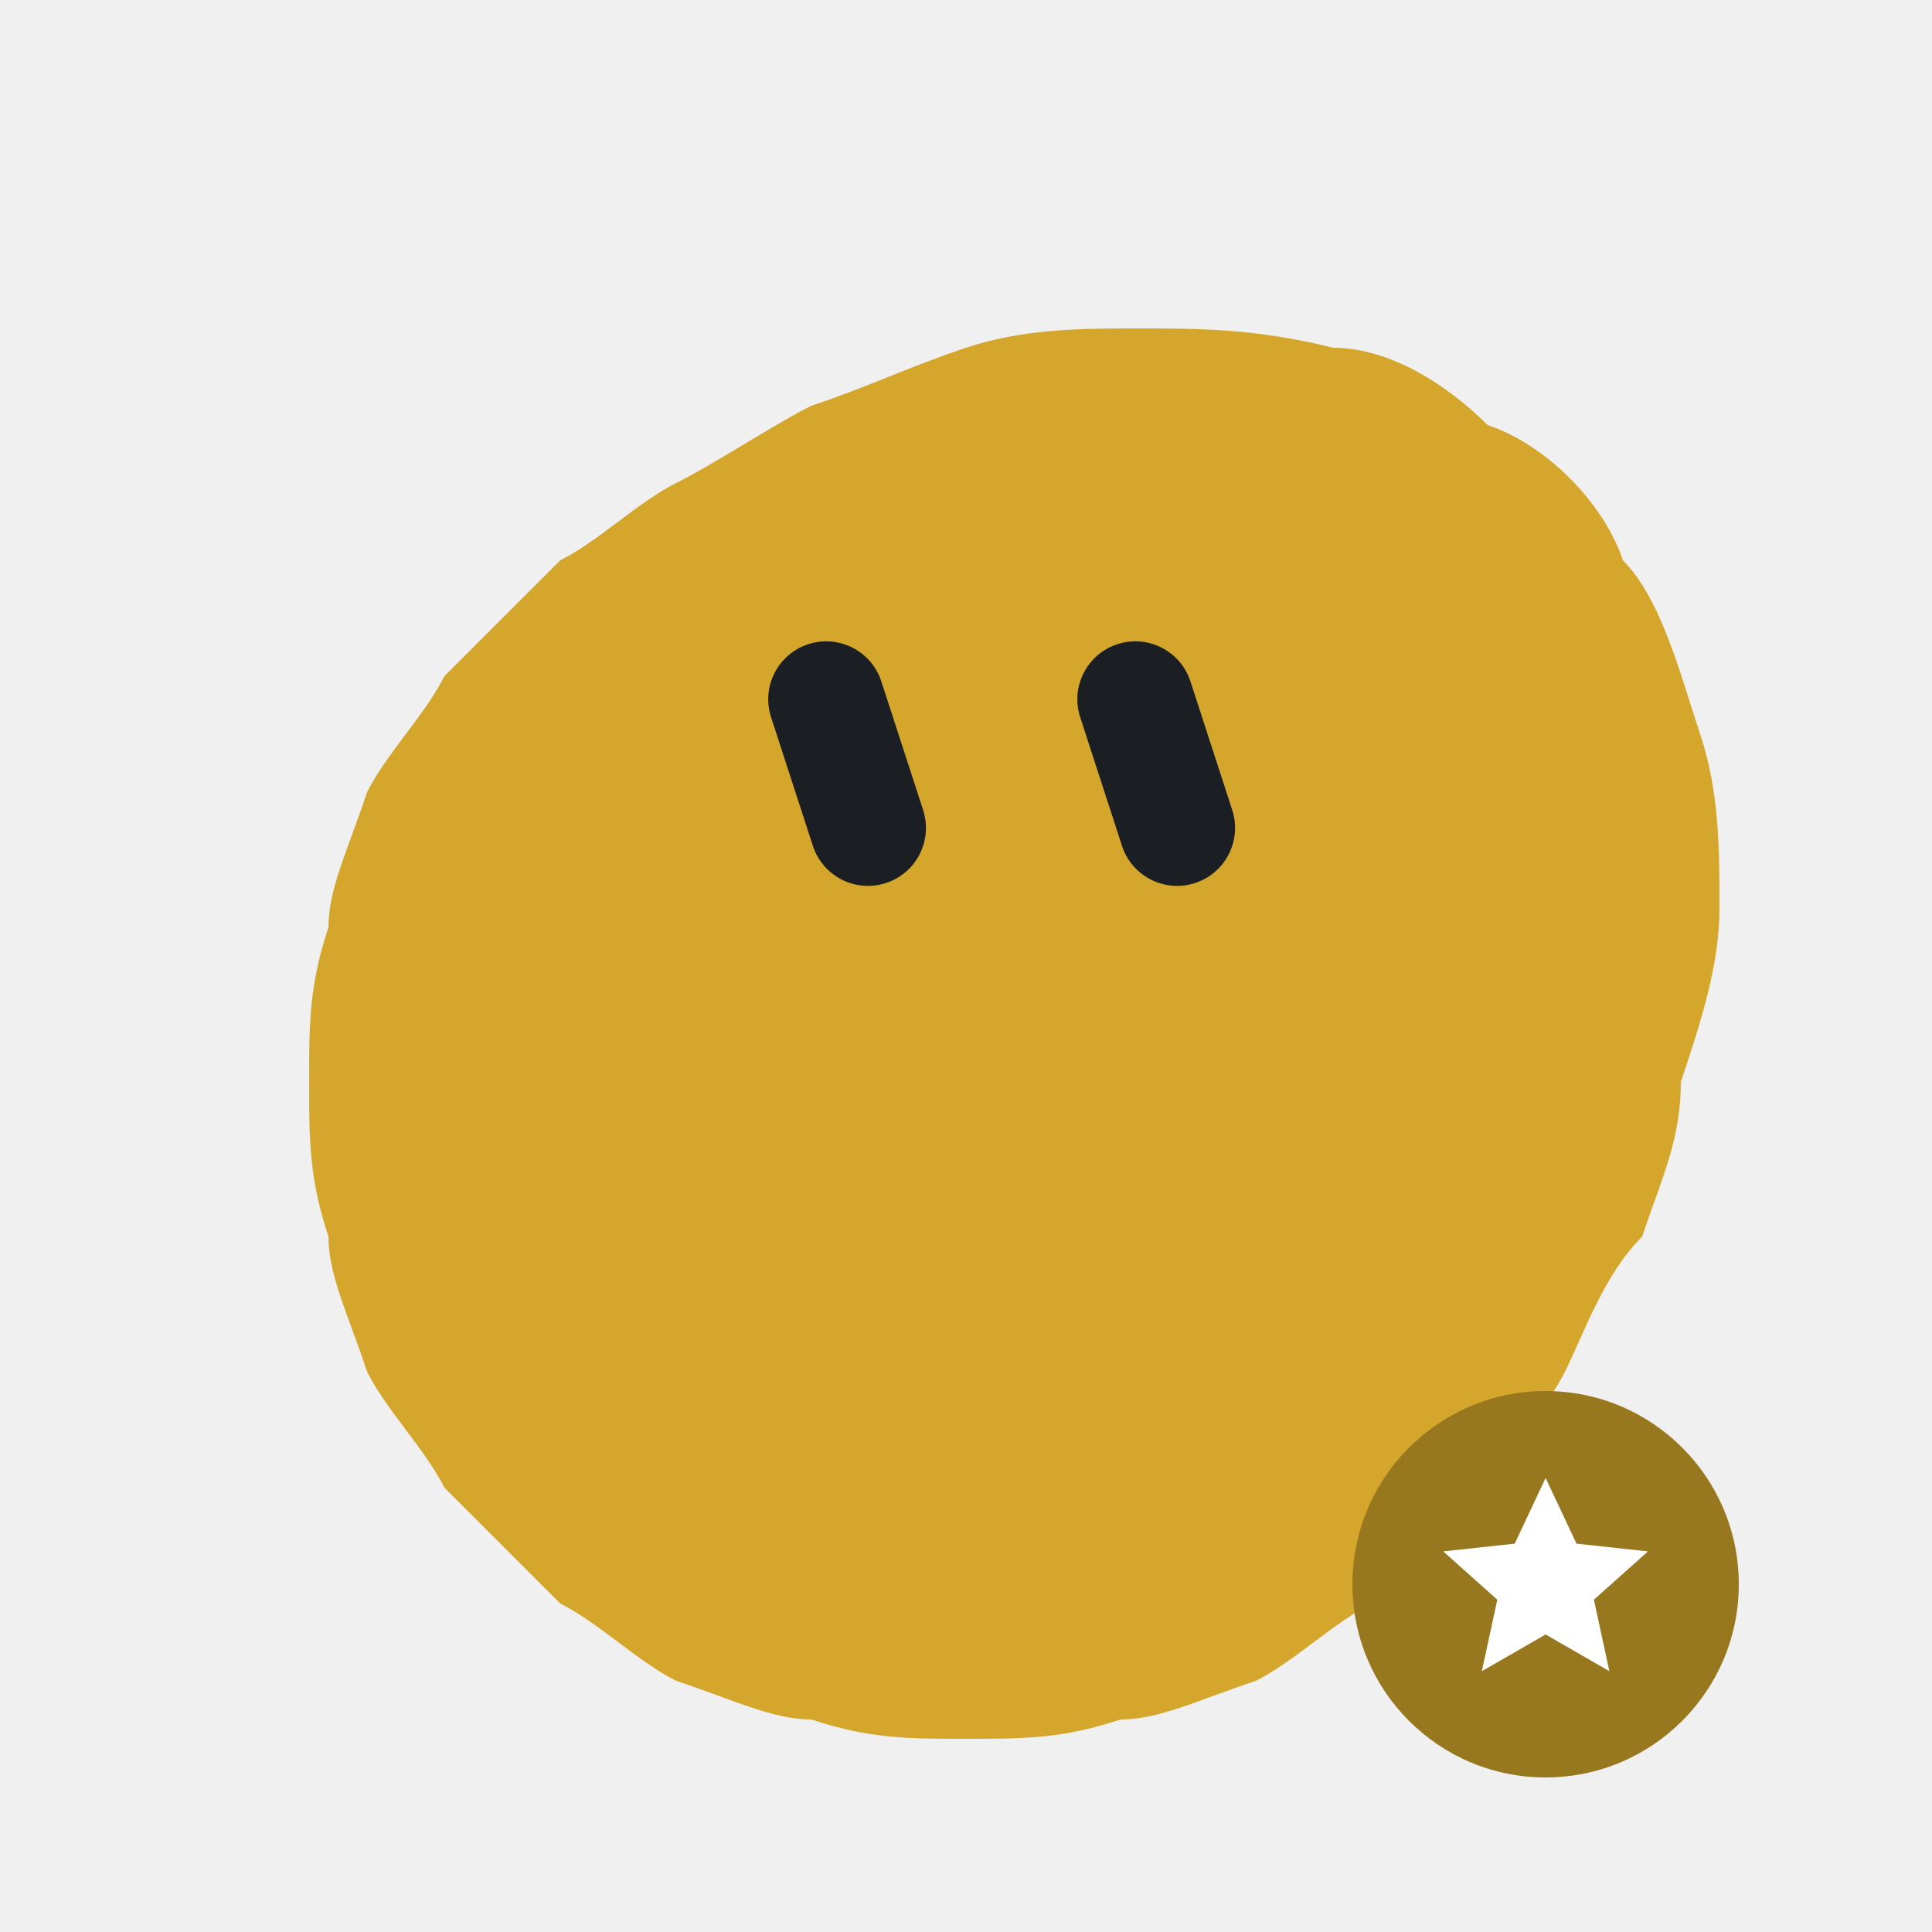
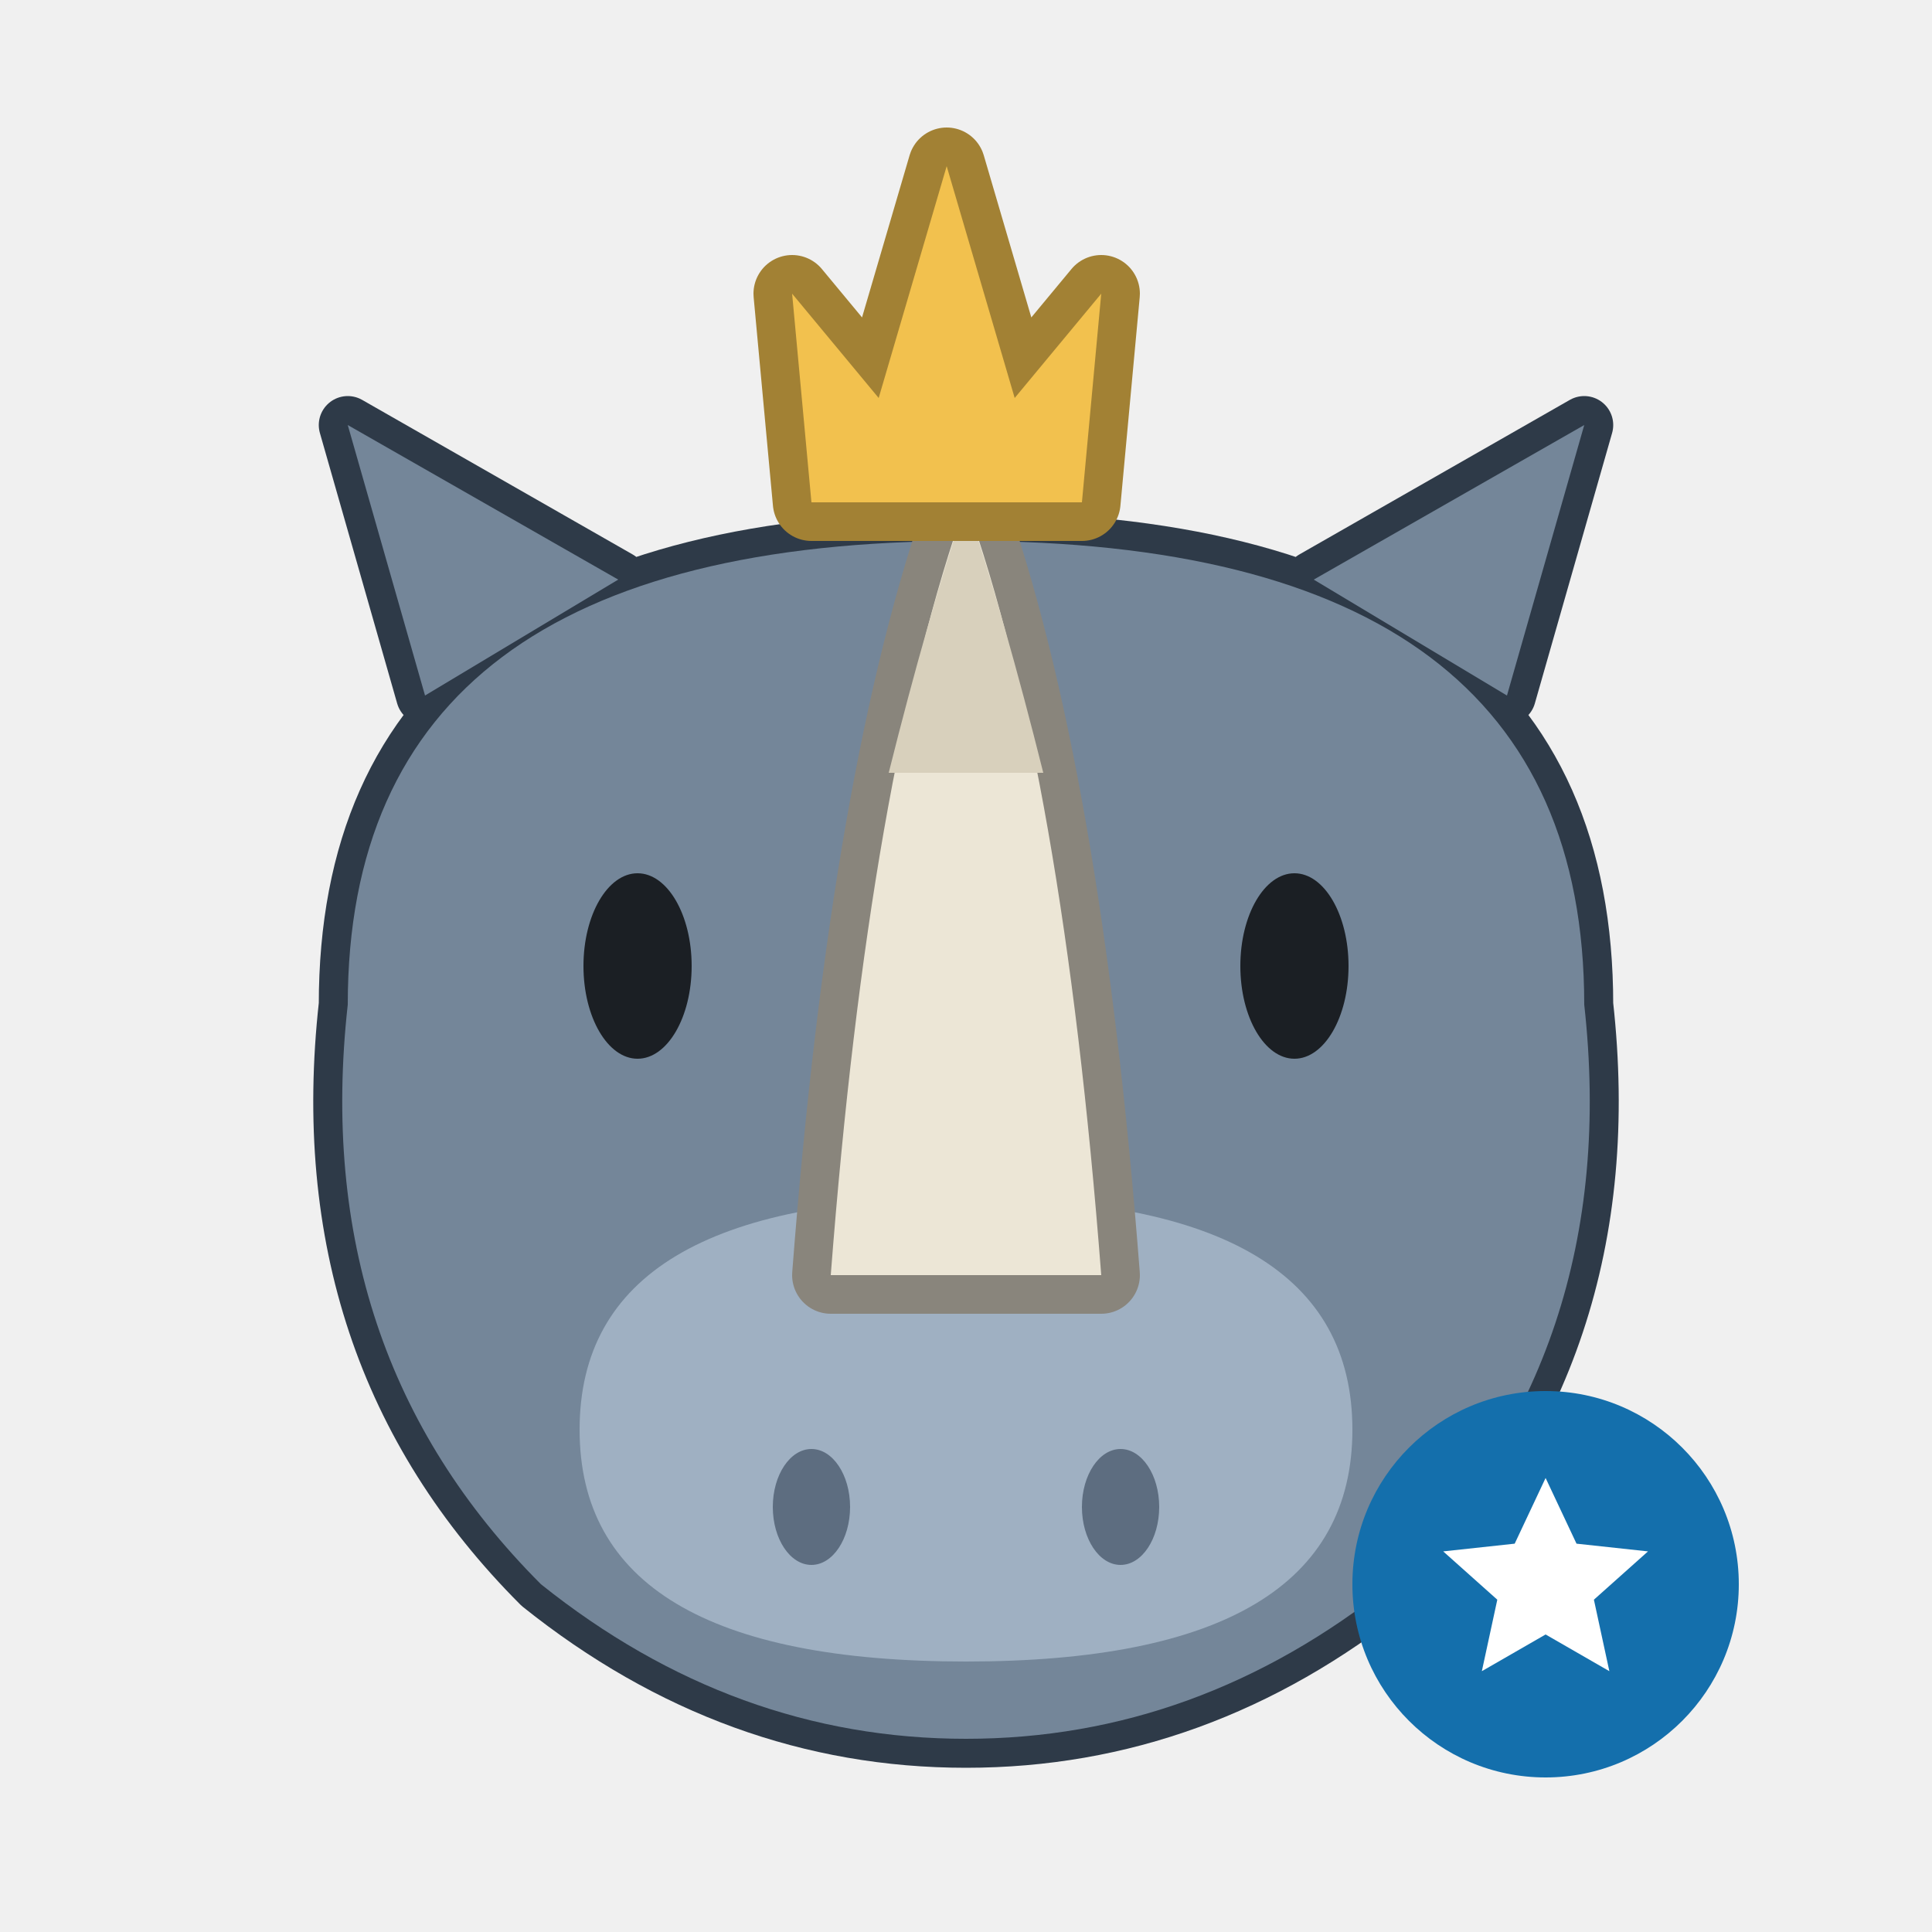
- <svg xmlns="http://www.w3.org/2000/svg" viewBox="0 0 100 100" role="img" aria-label="Ceo: a gold droplet placeholder for the CEO, not a photo">
-   <g class="b">
-     <path d="M87 56C87 59 86 61 85 64C83 66 82 69 81 71C80 73 78 75 77 77C75 79 73 81 71 83C69 84 67 86 65 87C62 88 60 89 58 89C55 90 53 90 50 90C47 90 45 90 42 89C40 89 38 88 35 87C33 86 31 84 29 83C27 81 25 79 23 77C22 75 20 73 19 71C18 68 17 66 17 64C16 61 16 59 16 56C16 53 16 51 17 48C17 46 18 44 19 41C20 39 22 37 23 35C25 33 27 31 29 29C31 28 33 26 35 25C37 24 40 22 42 21C45 20 47 19 50 18C53 17 56 17 59 17C62 17 65 17 69 18C72 18 75 20 77 22C80 23 83 26 84 29C86 31 87 35 88 38C89 41 89 44 89 47C89 50 88 53 87 56Z" fill="#d4a72c" />
-     <g transform="rotate(-18 44 40)">
-       <rect class="e" x="41" y="33" width="6" height="13" rx="3" fill="#1b1f24" />
-     </g>
-     <g transform="rotate(-18 60 40)">
-       <rect class="e" x="57" y="33" width="6" height="13" rx="3" fill="#1b1f24" />
-     </g>
-     <g transform="translate(80 82)">
-       <circle r="10" fill="#98781f" />
-       <path d="M0-5.5l1.6 3.4 3.7.4-2.8 2.5.8 3.7L0 2.6-3.3 4.5l.8-3.7-2.8-2.5 3.7-.4z" fill="#fff" />
+ <svg xmlns="http://www.w3.org/2000/svg" viewBox="0 0 100 100" role="img" aria-label="Ryno, the human CEO, as a crowned rhino" stroke-linecap="round" stroke-linejoin="round">
+   <g class="s">
+     <path d="M22 36L18 22L32 30ZM78 36L82 22L68 30ZM18 52Q18 28 50 28Q82 28 82 52Q84 70 72 82Q62 90 50 90Q38 90 28 82Q16 70 18 52Z" fill="#748699" stroke="#2e3a48" stroke-width="3" paint-order="stroke" />
+     <path d="M30 74Q30 62 50 62Q70 62 70 74Q70 86 50 86Q30 86 30 74Z" fill="#9fb0c2" />
+     <path d="M43 66Q45 40 50 26Q55 40 57 66Z" fill="#ece6d6" stroke="#89857c" stroke-width="4" paint-order="stroke" />
+     <path d="M46 40Q48 32 50 26Q52 32 54 40Z" fill="#d8d0bc" />
+     <path d="M40 78a2 3 0 1 0 4 0a2 3 0 1 0-4 0M56 78a2 3 0 1 0 4 0a2 3 0 1 0-4 0" fill="#5d6d80" />
+     <path d="M42 26l-1-10.8 4.48 5.4 3.52-12 3.52 12 4.48-5.4-1 10.8Z" fill="#f2c14e" stroke="#a28134" stroke-width="4" paint-order="stroke" />
+     <g fill="#1b1f24">
+       <ellipse class="e" cx="33" cy="50" rx="2.8" ry="4.8" />
+       <ellipse class="e" cx="67" cy="50" rx="2.8" ry="4.8" />
    </g>
  </g>
+   <g transform="translate(80 82)">
+     <circle r="10" fill="#146fac" />
+     <path d="M0-5.5l1.6 3.4 3.7.4-2.8 2.5.8 3.7L0 2.6-3.3 4.5l.8-3.7-2.8-2.5 3.7-.4z" fill="#fff" />
+   </g>
</svg>
